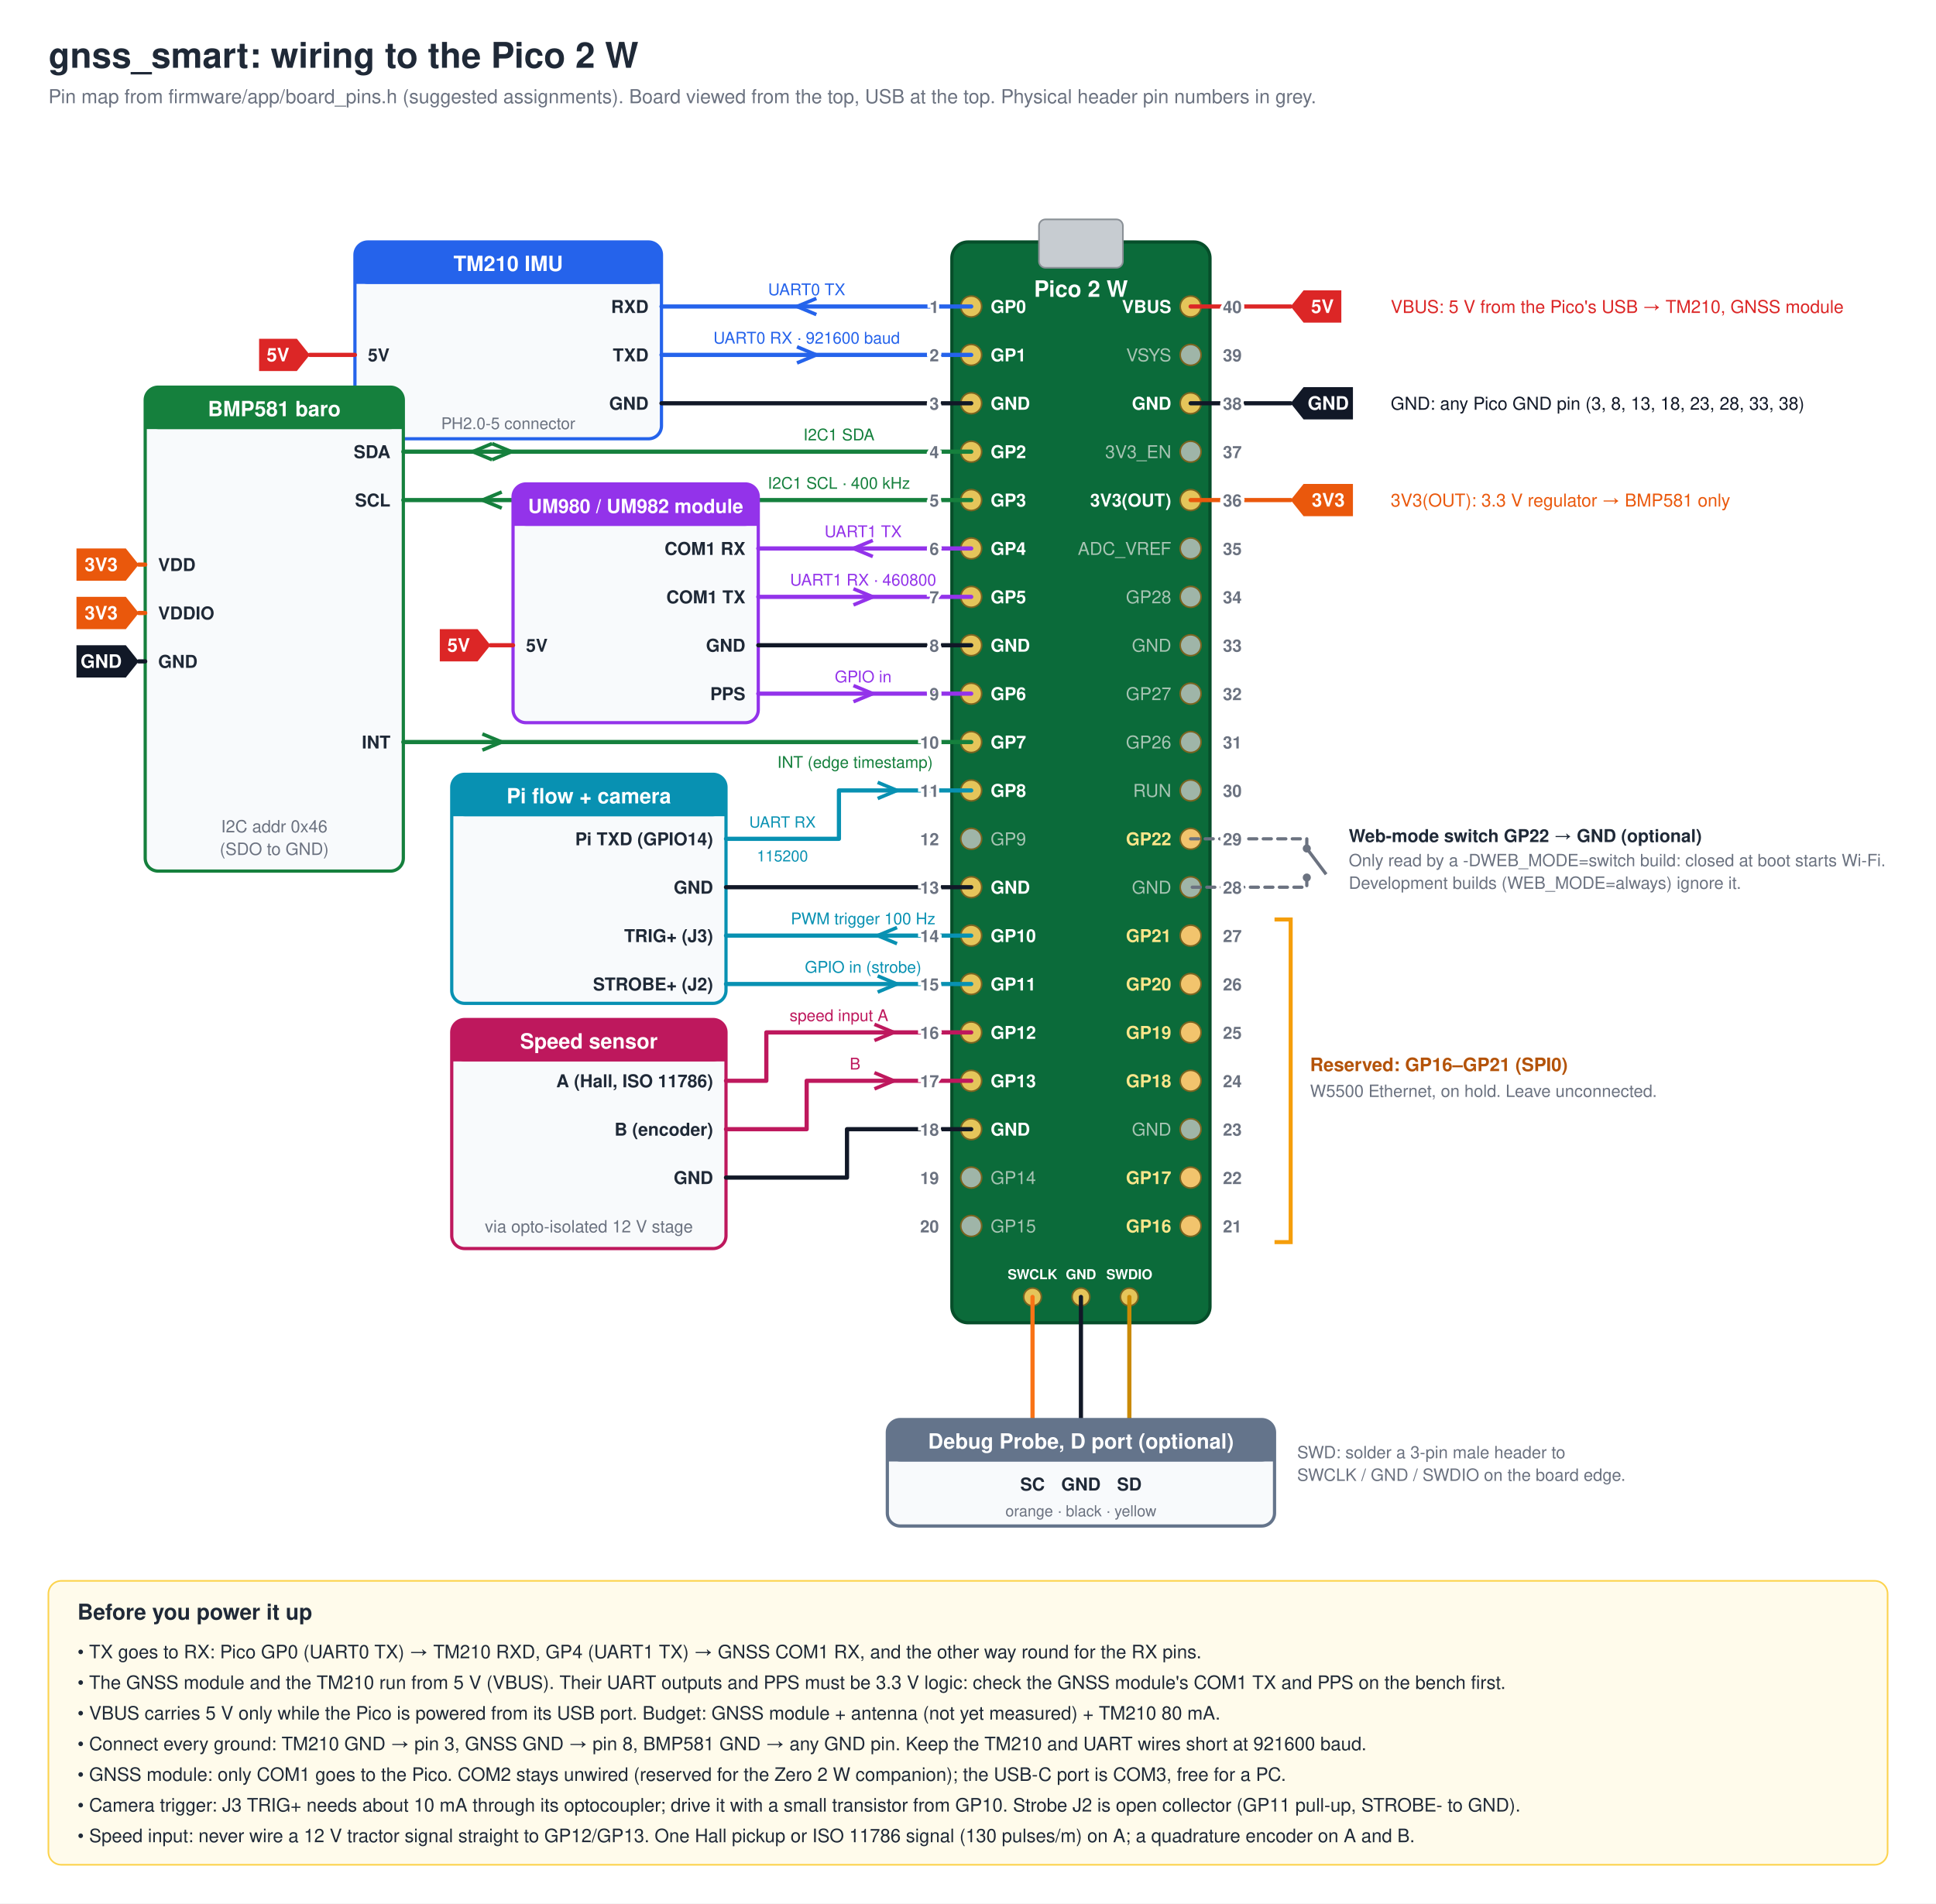
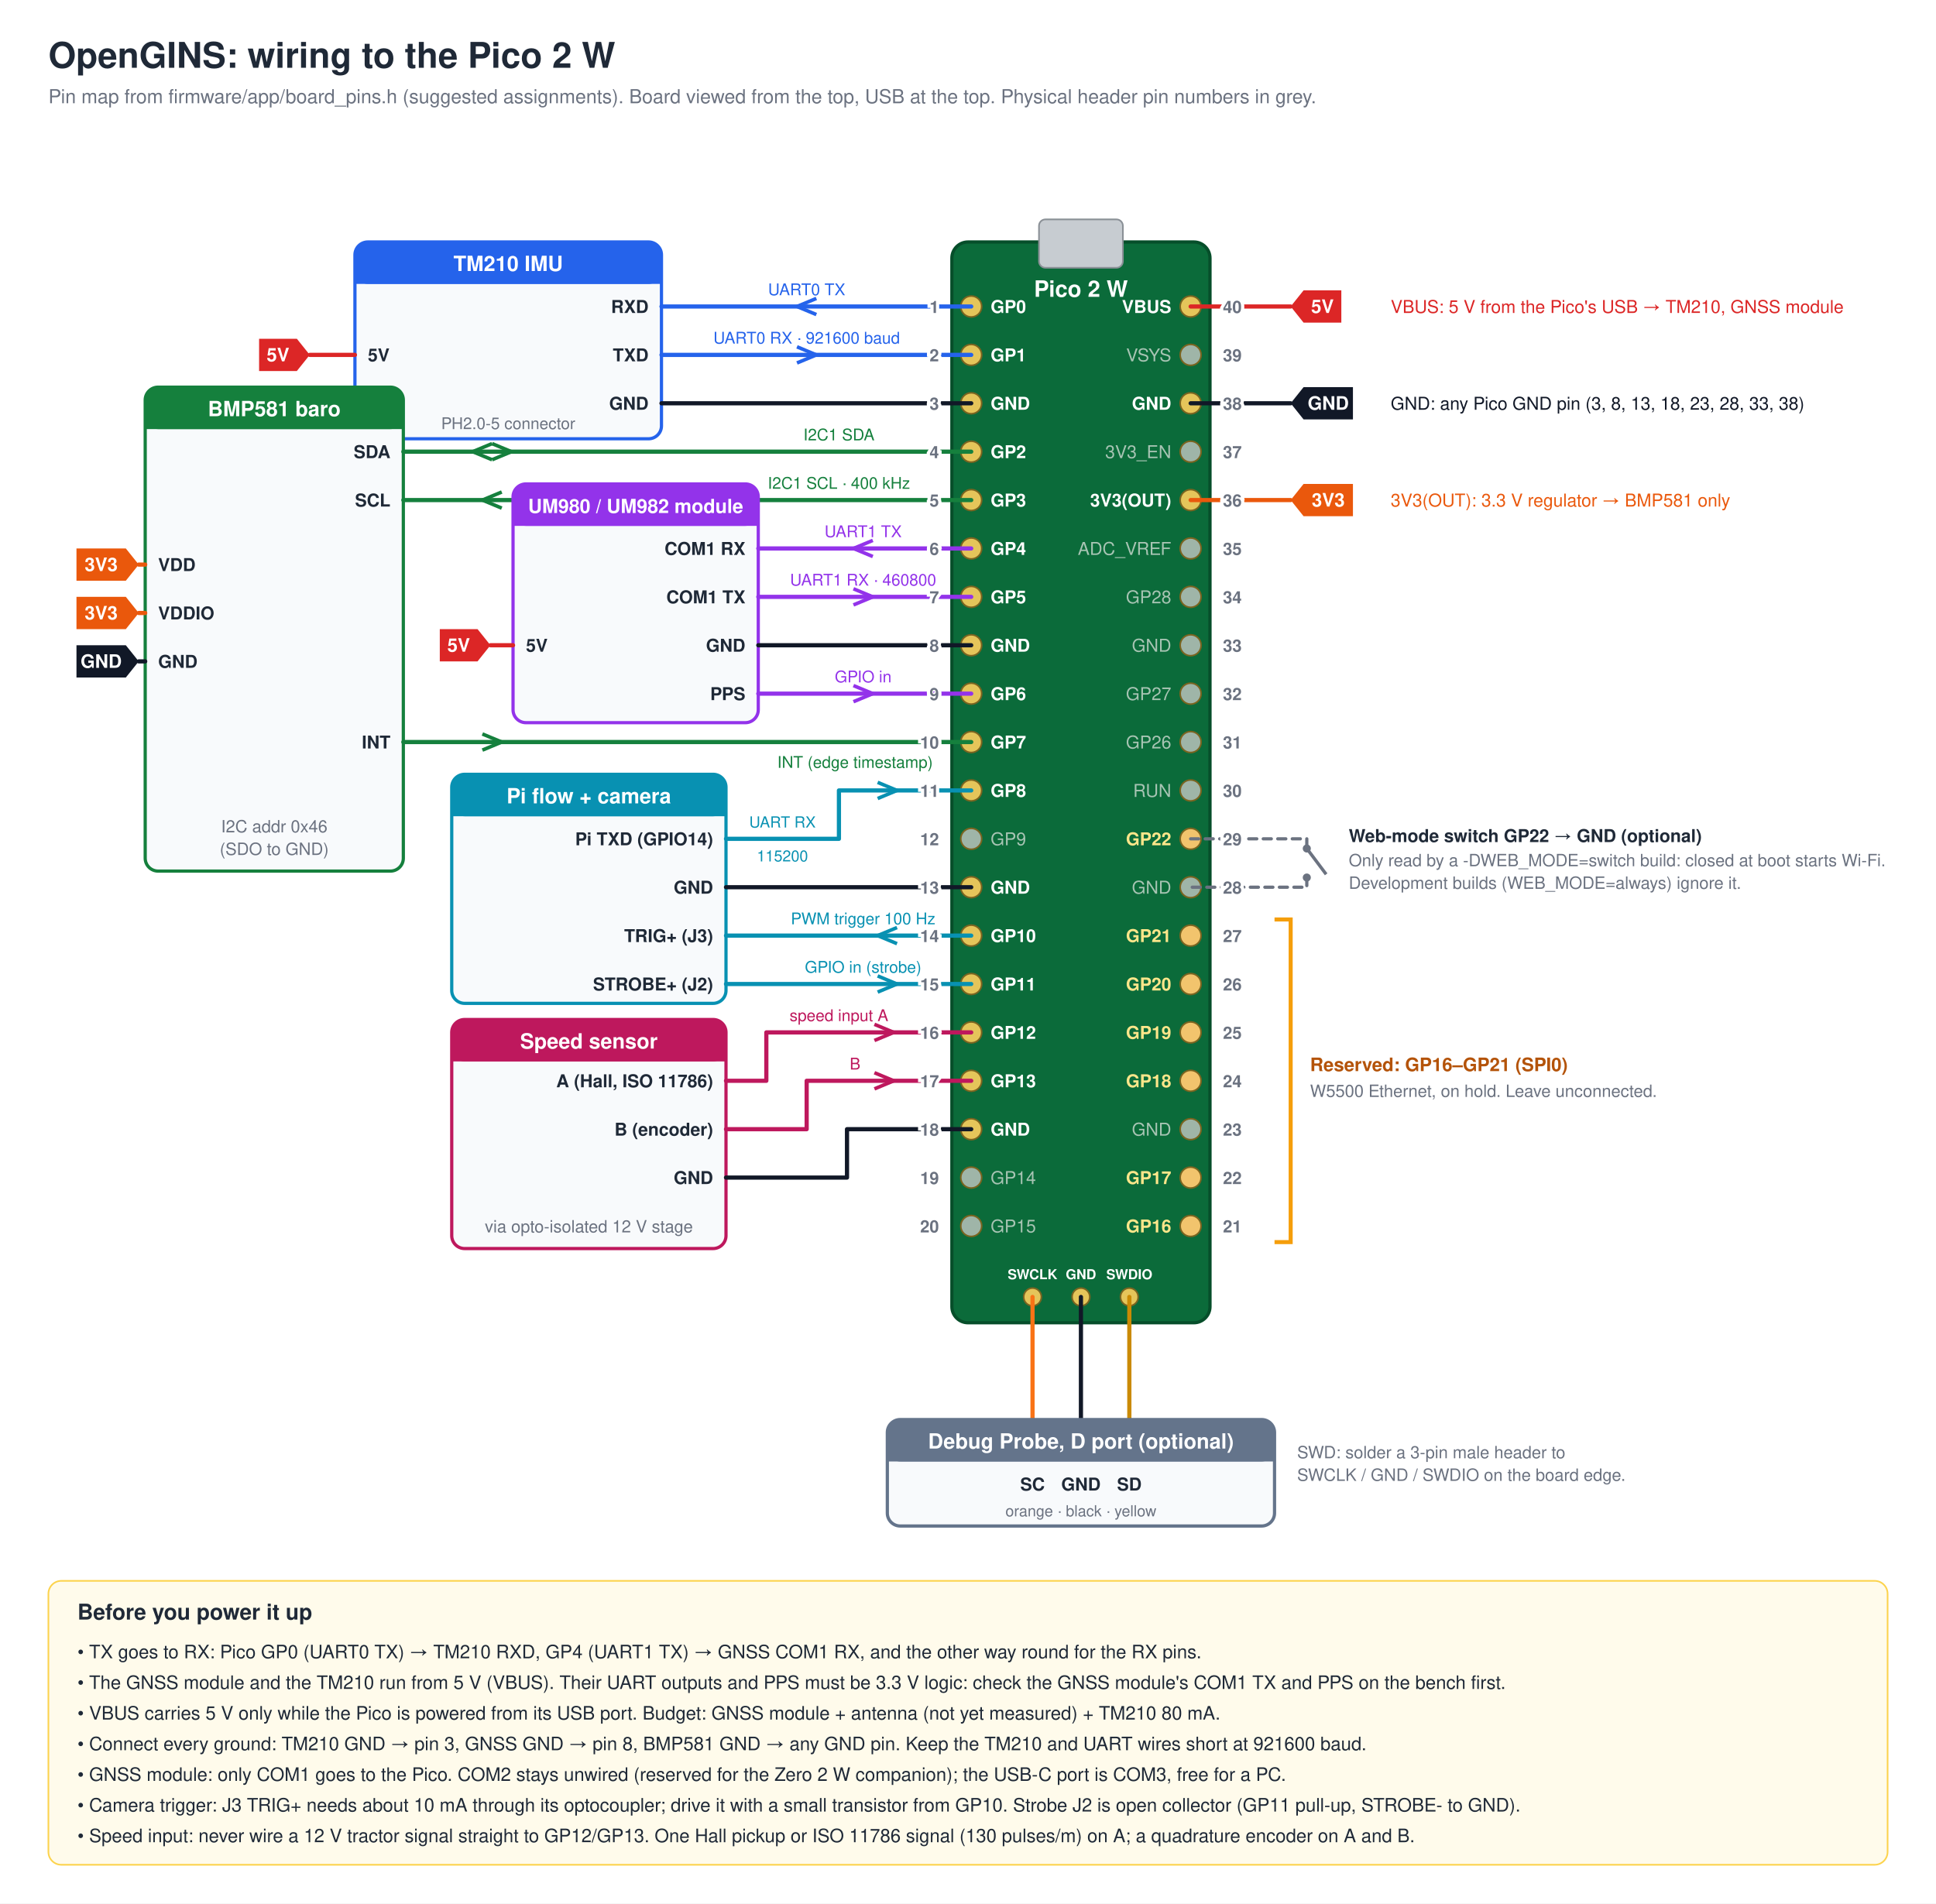
<svg xmlns="http://www.w3.org/2000/svg" viewBox="0 0 1200 1180" width="1200" height="1180" font-family="Segoe UI, Helvetica, Arial, sans-serif">
  <rect width="1200" height="1180" fill="#ffffff" />
  <g transform="translate(50,0)">
-     <text x="-20" y="42" font-size="22" text-anchor="start" fill="#1f2937" font-weight="bold">gnss_smart: wiring to the Pico 2 W</text>
+     <text x="-20" y="42" font-size="22" text-anchor="start" fill="#1f2937" font-weight="bold">OpenGINS: wiring to the Pico 2 W</text>
    <text x="-20" y="64" font-size="12" text-anchor="start" fill="#6b7280" font-weight="normal">Pin map from firmware/app/board_pins.h (suggested assignments). Board viewed from the top, USB at the top. Physical header pin numbers in grey.</text>
    <rect x="540" y="150" width="160" height="670" rx="10" fill="#0b6b3a" stroke="#064e2a" stroke-width="2" />
    <rect x="594.0" y="136" width="52" height="30" rx="4" fill="#c7ccd1" stroke="#8a9096" />
    <text x="620.0" y="184" font-size="14" text-anchor="middle" fill="#ffffff" font-weight="bold">Pico 2 W</text>
    <circle cx="552" cy="190" r="6.5" fill="#e5c55a" stroke="#7a6420" stroke-width="1" />
    <text x="564" y="194" font-size="11" text-anchor="start" fill="#ffffff" font-weight="bold">GP0</text>
    <circle cx="552" cy="220" r="6.5" fill="#e5c55a" stroke="#7a6420" stroke-width="1" />
    <text x="564" y="224" font-size="11" text-anchor="start" fill="#ffffff" font-weight="bold">GP1</text>
    <circle cx="552" cy="250" r="6.5" fill="#e5c55a" stroke="#7a6420" stroke-width="1" />
    <text x="564" y="254" font-size="11" text-anchor="start" fill="#ffffff" font-weight="bold">GND</text>
    <circle cx="552" cy="280" r="6.5" fill="#e5c55a" stroke="#7a6420" stroke-width="1" />
    <text x="564" y="284" font-size="11" text-anchor="start" fill="#ffffff" font-weight="bold">GP2</text>
    <circle cx="552" cy="310" r="6.5" fill="#e5c55a" stroke="#7a6420" stroke-width="1" />
    <text x="564" y="314" font-size="11" text-anchor="start" fill="#ffffff" font-weight="bold">GP3</text>
    <circle cx="552" cy="340" r="6.5" fill="#e5c55a" stroke="#7a6420" stroke-width="1" />
    <text x="564" y="344" font-size="11" text-anchor="start" fill="#ffffff" font-weight="bold">GP4</text>
    <circle cx="552" cy="370" r="6.5" fill="#e5c55a" stroke="#7a6420" stroke-width="1" />
    <text x="564" y="374" font-size="11" text-anchor="start" fill="#ffffff" font-weight="bold">GP5</text>
    <circle cx="552" cy="400" r="6.5" fill="#e5c55a" stroke="#7a6420" stroke-width="1" />
    <text x="564" y="404" font-size="11" text-anchor="start" fill="#ffffff" font-weight="bold">GND</text>
    <circle cx="552" cy="430" r="6.5" fill="#e5c55a" stroke="#7a6420" stroke-width="1" />
    <text x="564" y="434" font-size="11" text-anchor="start" fill="#ffffff" font-weight="bold">GP6</text>
    <circle cx="552" cy="460" r="6.5" fill="#e5c55a" stroke="#7a6420" stroke-width="1" />
    <text x="564" y="464" font-size="11" text-anchor="start" fill="#ffffff" font-weight="bold">GP7</text>
    <circle cx="552" cy="490" r="6.5" fill="#e5c55a" stroke="#7a6420" stroke-width="1" />
    <text x="564" y="494" font-size="11" text-anchor="start" fill="#ffffff" font-weight="bold">GP8</text>
    <circle cx="552" cy="520" r="6.5" fill="#9fb5a8" stroke="#7a6420" stroke-width="1" />
    <text x="564" y="524" font-size="11" text-anchor="start" fill="#a7c4b3" font-weight="normal">GP9</text>
    <circle cx="552" cy="550" r="6.5" fill="#e5c55a" stroke="#7a6420" stroke-width="1" />
    <text x="564" y="554" font-size="11" text-anchor="start" fill="#ffffff" font-weight="bold">GND</text>
    <circle cx="552" cy="580" r="6.5" fill="#e5c55a" stroke="#7a6420" stroke-width="1" />
    <text x="564" y="584" font-size="11" text-anchor="start" fill="#ffffff" font-weight="bold">GP10</text>
    <circle cx="552" cy="610" r="6.5" fill="#e5c55a" stroke="#7a6420" stroke-width="1" />
    <text x="564" y="614" font-size="11" text-anchor="start" fill="#ffffff" font-weight="bold">GP11</text>
    <circle cx="552" cy="640" r="6.5" fill="#e5c55a" stroke="#7a6420" stroke-width="1" />
    <text x="564" y="644" font-size="11" text-anchor="start" fill="#ffffff" font-weight="bold">GP12</text>
    <circle cx="552" cy="670" r="6.5" fill="#e5c55a" stroke="#7a6420" stroke-width="1" />
    <text x="564" y="674" font-size="11" text-anchor="start" fill="#ffffff" font-weight="bold">GP13</text>
    <circle cx="552" cy="700" r="6.5" fill="#e5c55a" stroke="#7a6420" stroke-width="1" />
    <text x="564" y="704" font-size="11" text-anchor="start" fill="#ffffff" font-weight="bold">GND</text>
    <circle cx="552" cy="730" r="6.5" fill="#9fb5a8" stroke="#7a6420" stroke-width="1" />
    <text x="564" y="734" font-size="11" text-anchor="start" fill="#a7c4b3" font-weight="normal">GP14</text>
    <circle cx="552" cy="760" r="6.5" fill="#9fb5a8" stroke="#7a6420" stroke-width="1" />
    <text x="564" y="764" font-size="11" text-anchor="start" fill="#a7c4b3" font-weight="normal">GP15</text>
    <circle cx="688" cy="190" r="6.5" fill="#e5c55a" stroke="#7a6420" stroke-width="1" />
    <text x="676" y="194" font-size="11" text-anchor="end" fill="#ffffff" font-weight="bold">VBUS</text>
    <circle cx="688" cy="220" r="6.5" fill="#9fb5a8" stroke="#7a6420" stroke-width="1" />
    <text x="676" y="224" font-size="11" text-anchor="end" fill="#a7c4b3" font-weight="normal">VSYS</text>
    <circle cx="688" cy="250" r="6.5" fill="#e5c55a" stroke="#7a6420" stroke-width="1" />
    <text x="676" y="254" font-size="11" text-anchor="end" fill="#ffffff" font-weight="bold">GND</text>
    <circle cx="688" cy="280" r="6.5" fill="#9fb5a8" stroke="#7a6420" stroke-width="1" />
    <text x="676" y="284" font-size="11" text-anchor="end" fill="#a7c4b3" font-weight="normal">3V3_EN</text>
    <circle cx="688" cy="310" r="6.5" fill="#e5c55a" stroke="#7a6420" stroke-width="1" />
    <text x="676" y="314" font-size="11" text-anchor="end" fill="#ffffff" font-weight="bold">3V3(OUT)</text>
    <circle cx="688" cy="340" r="6.5" fill="#9fb5a8" stroke="#7a6420" stroke-width="1" />
    <text x="676" y="344" font-size="11" text-anchor="end" fill="#a7c4b3" font-weight="normal">ADC_VREF</text>
    <circle cx="688" cy="370" r="6.5" fill="#9fb5a8" stroke="#7a6420" stroke-width="1" />
    <text x="676" y="374" font-size="11" text-anchor="end" fill="#a7c4b3" font-weight="normal">GP28</text>
    <circle cx="688" cy="400" r="6.5" fill="#9fb5a8" stroke="#7a6420" stroke-width="1" />
    <text x="676" y="404" font-size="11" text-anchor="end" fill="#a7c4b3" font-weight="normal">GND</text>
    <circle cx="688" cy="430" r="6.5" fill="#9fb5a8" stroke="#7a6420" stroke-width="1" />
    <text x="676" y="434" font-size="11" text-anchor="end" fill="#a7c4b3" font-weight="normal">GP27</text>
    <circle cx="688" cy="460" r="6.5" fill="#9fb5a8" stroke="#7a6420" stroke-width="1" />
    <text x="676" y="464" font-size="11" text-anchor="end" fill="#a7c4b3" font-weight="normal">GP26</text>
    <circle cx="688" cy="490" r="6.5" fill="#9fb5a8" stroke="#7a6420" stroke-width="1" />
    <text x="676" y="494" font-size="11" text-anchor="end" fill="#a7c4b3" font-weight="normal">RUN</text>
    <circle cx="688" cy="520" r="6.5" fill="#f2c46d" stroke="#7a6420" stroke-width="1" />
    <text x="676" y="524" font-size="11" text-anchor="end" fill="#fde68a" font-weight="bold">GP22</text>
    <circle cx="688" cy="550" r="6.5" fill="#9fb5a8" stroke="#7a6420" stroke-width="1" />
    <text x="676" y="554" font-size="11" text-anchor="end" fill="#a7c4b3" font-weight="normal">GND</text>
    <circle cx="688" cy="580" r="6.5" fill="#f2c46d" stroke="#7a6420" stroke-width="1" />
    <text x="676" y="584" font-size="11" text-anchor="end" fill="#fde68a" font-weight="bold">GP21</text>
    <circle cx="688" cy="610" r="6.5" fill="#f2c46d" stroke="#7a6420" stroke-width="1" />
    <text x="676" y="614" font-size="11" text-anchor="end" fill="#fde68a" font-weight="bold">GP20</text>
    <circle cx="688" cy="640" r="6.5" fill="#f2c46d" stroke="#7a6420" stroke-width="1" />
    <text x="676" y="644" font-size="11" text-anchor="end" fill="#fde68a" font-weight="bold">GP19</text>
    <circle cx="688" cy="670" r="6.5" fill="#f2c46d" stroke="#7a6420" stroke-width="1" />
    <text x="676" y="674" font-size="11" text-anchor="end" fill="#fde68a" font-weight="bold">GP18</text>
    <circle cx="688" cy="700" r="6.5" fill="#9fb5a8" stroke="#7a6420" stroke-width="1" />
    <text x="676" y="704" font-size="11" text-anchor="end" fill="#a7c4b3" font-weight="normal">GND</text>
    <circle cx="688" cy="730" r="6.5" fill="#f2c46d" stroke="#7a6420" stroke-width="1" />
    <text x="676" y="734" font-size="11" text-anchor="end" fill="#fde68a" font-weight="bold">GP17</text>
    <circle cx="688" cy="760" r="6.5" fill="#f2c46d" stroke="#7a6420" stroke-width="1" />
    <text x="676" y="764" font-size="11" text-anchor="end" fill="#fde68a" font-weight="bold">GP16</text>
    <circle cx="590.0" cy="804" r="5.5" fill="#e5c55a" stroke="#7a6420" />
    <text x="590.0" y="793" font-size="8.5" text-anchor="middle" fill="#ffffff" font-weight="bold">SWCLK</text>
    <circle cx="620.0" cy="804" r="5.5" fill="#e5c55a" stroke="#7a6420" />
    <text x="620.0" y="793" font-size="8.5" text-anchor="middle" fill="#ffffff" font-weight="bold">GND</text>
    <circle cx="650.0" cy="804" r="5.5" fill="#e5c55a" stroke="#7a6420" />
    <text x="650.0" y="793" font-size="8.5" text-anchor="middle" fill="#ffffff" font-weight="bold">SWDIO</text>
    <rect x="170" y="150" width="190" height="122" rx="8" fill="#f8fafc" stroke="#2563eb" stroke-width="2" />
    <rect x="170" y="150" width="190" height="26" rx="8" fill="#2563eb" />
    <rect x="170" y="166" width="190" height="10" fill="#2563eb" />
    <text x="265.0" y="168" font-size="13" text-anchor="middle" fill="#fff" font-weight="bold">TM210 IMU</text>
    <text x="265.0" y="266" font-size="10" text-anchor="middle" fill="#6b7280" font-weight="normal">PH2.0-5 connector</text>
    <polyline points="360,190 552,190" fill="none" stroke="#2563eb" stroke-width="2.6" stroke-linecap="round" stroke-linejoin="round" />
    <text x="352" y="194" font-size="11" text-anchor="end" fill="#1f2937" font-weight="bold">RXD</text>
    <path d="M456.0,185 L444.0,190 L456.0,195" fill="none" stroke="#2563eb" stroke-width="2.2" stroke-linejoin="round" />
    <polyline points="360,220 552,220" fill="none" stroke="#2563eb" stroke-width="2.6" stroke-linecap="round" stroke-linejoin="round" />
    <text x="352" y="224" font-size="11" text-anchor="end" fill="#1f2937" font-weight="bold">TXD</text>
    <path d="M444.0,215 L456.0,220 L444.0,225" fill="none" stroke="#2563eb" stroke-width="2.2" stroke-linejoin="round" />
    <polyline points="360,250 552,250" fill="none" stroke="#111827" stroke-width="2.6" stroke-linecap="round" stroke-linejoin="round" />
    <text x="352" y="254" font-size="11" text-anchor="end" fill="#1f2937" font-weight="bold">GND</text>
    <text x="450.0" y="183" font-size="10" text-anchor="middle" fill="#2563eb" font-weight="normal">UART0 TX</text>
    <text x="450.0" y="213" font-size="10" text-anchor="middle" fill="#2563eb" font-weight="normal">UART0 RX  · 921600 baud</text>
    <polyline points="170,220 142,220" fill="none" stroke="#dc2626" stroke-width="2.6" stroke-linecap="round" stroke-linejoin="round" />
    <text x="178" y="224" font-size="11" text-anchor="start" fill="#1f2937" font-weight="bold">5V</text>
    <path d="M110.6,210 H134 L142,220 L134,230 H110.6 Z" fill="#dc2626" />
    <text x="122.3" y="224" font-size="11.5" text-anchor="middle" fill="#fff" font-weight="bold">5V</text>
    <rect x="40" y="240" width="160" height="300" rx="8" fill="#f8fafc" stroke="#15803d" stroke-width="2" />
    <rect x="40" y="240" width="160" height="26" rx="8" fill="#15803d" />
    <rect x="40" y="256" width="160" height="10" fill="#15803d" />
    <text x="120.0" y="258" font-size="13" text-anchor="middle" fill="#fff" font-weight="bold">BMP581 baro</text>
    <text x="120.0" y="516" font-size="10.5" text-anchor="middle" fill="#6b7280" font-weight="normal">I2C addr 0x46</text>
    <text x="120.0" y="530" font-size="10.5" text-anchor="middle" fill="#6b7280" font-weight="normal">(SDO to GND)</text>
    <polyline points="200,280 552,280" fill="none" stroke="#15803d" stroke-width="2.6" stroke-linecap="round" stroke-linejoin="round" />
    <text x="192" y="284" font-size="11" text-anchor="end" fill="#1f2937" font-weight="bold">SDA</text>
    <path d="M255,275 L243,280 L255,285" fill="none" stroke="#15803d" stroke-width="2.2" stroke-linejoin="round" />
    <path d="M255,275 L267,280 L255,285" fill="none" stroke="#15803d" stroke-width="2.2" stroke-linejoin="round" />
    <polyline points="200,310 552,310" fill="none" stroke="#15803d" stroke-width="2.6" stroke-linecap="round" stroke-linejoin="round" />
    <text x="192" y="314" font-size="11" text-anchor="end" fill="#1f2937" font-weight="bold">SCL</text>
    <path d="M261,305 L249,310 L261,315" fill="none" stroke="#15803d" stroke-width="2.2" stroke-linejoin="round" />
    <polyline points="200,460 552,460" fill="none" stroke="#15803d" stroke-width="2.6" stroke-linecap="round" stroke-linejoin="round" />
    <text x="192" y="464" font-size="11" text-anchor="end" fill="#1f2937" font-weight="bold">INT</text>
    <path d="M249,455 L261,460 L249,465" fill="none" stroke="#15803d" stroke-width="2.2" stroke-linejoin="round" />
    <text x="470" y="273" font-size="10" text-anchor="middle" fill="#15803d" font-weight="normal">I2C1 SDA</text>
    <text x="470" y="303" font-size="10" text-anchor="middle" fill="#15803d" font-weight="normal">I2C1 SCL · 400 kHz</text>
    <text x="480" y="476" font-size="10" text-anchor="middle" fill="#15803d" font-weight="normal">INT (edge timestamp)</text>
    <polyline points="40,350 36,350" fill="none" stroke="#ea580c" stroke-width="2.6" stroke-linecap="round" stroke-linejoin="round" />
    <text x="48" y="354" font-size="11" text-anchor="start" fill="#1f2937" font-weight="bold">VDD</text>
    <polyline points="40,380 36,380" fill="none" stroke="#ea580c" stroke-width="2.6" stroke-linecap="round" stroke-linejoin="round" />
    <text x="48" y="384" font-size="11" text-anchor="start" fill="#1f2937" font-weight="bold">VDDIO</text>
    <polyline points="40,410 36,410" fill="none" stroke="#111827" stroke-width="2.6" stroke-linecap="round" stroke-linejoin="round" />
    <text x="48" y="414" font-size="11" text-anchor="start" fill="#1f2937" font-weight="bold">GND</text>
    <path d="M-2.6,340 H28 L36,350 L28,360 H-2.6 Z" fill="#ea580c" />
    <text x="12.7" y="354" font-size="11.5" text-anchor="middle" fill="#fff" font-weight="bold">3V3</text>
    <path d="M-2.6,370 H28 L36,380 L28,390 H-2.6 Z" fill="#ea580c" />
    <text x="12.7" y="384" font-size="11.5" text-anchor="middle" fill="#fff" font-weight="bold">3V3</text>
    <path d="M-2.6,400 H28 L36,410 L28,420 H-2.6 Z" fill="#111827" />
    <text x="12.7" y="414" font-size="11.5" text-anchor="middle" fill="#fff" font-weight="bold">GND</text>
    <rect x="268" y="300" width="152" height="148" rx="8" fill="#f8fafc" stroke="#9333ea" stroke-width="2" />
    <rect x="268" y="300" width="152" height="26" rx="8" fill="#9333ea" />
    <rect x="268" y="316" width="152" height="10" fill="#9333ea" />
    <text x="344.0" y="318" font-size="12" text-anchor="middle" fill="#fff" font-weight="bold">UM980 / UM982 module</text>
    <polyline points="420,340 552,340" fill="none" stroke="#9333ea" stroke-width="2.6" stroke-linecap="round" stroke-linejoin="round" />
    <text x="412" y="344" font-size="11" text-anchor="end" fill="#1f2937" font-weight="bold">COM1 RX</text>
    <path d="M491,335 L479,340 L491,345" fill="none" stroke="#9333ea" stroke-width="2.2" stroke-linejoin="round" />
    <polyline points="420,370 552,370" fill="none" stroke="#9333ea" stroke-width="2.6" stroke-linecap="round" stroke-linejoin="round" />
    <text x="412" y="374" font-size="11" text-anchor="end" fill="#1f2937" font-weight="bold">COM1 TX</text>
    <path d="M479,365 L491,370 L479,375" fill="none" stroke="#9333ea" stroke-width="2.2" stroke-linejoin="round" />
    <polyline points="420,400 552,400" fill="none" stroke="#111827" stroke-width="2.6" stroke-linecap="round" stroke-linejoin="round" />
    <text x="412" y="404" font-size="11" text-anchor="end" fill="#1f2937" font-weight="bold">GND</text>
    <polyline points="420,430 552,430" fill="none" stroke="#9333ea" stroke-width="2.6" stroke-linecap="round" stroke-linejoin="round" />
    <text x="412" y="434" font-size="11" text-anchor="end" fill="#1f2937" font-weight="bold">PPS</text>
    <path d="M479,425 L491,430 L479,435" fill="none" stroke="#9333ea" stroke-width="2.2" stroke-linejoin="round" />
    <text x="485" y="333" font-size="10" text-anchor="middle" fill="#9333ea" font-weight="normal">UART1 TX</text>
    <text x="485" y="363" font-size="10" text-anchor="middle" fill="#9333ea" font-weight="normal">UART1 RX · 460800</text>
    <text x="485" y="423" font-size="10" text-anchor="middle" fill="#9333ea" font-weight="normal">GPIO in</text>
    <polyline points="268,400 254,400" fill="none" stroke="#dc2626" stroke-width="2.6" stroke-linecap="round" stroke-linejoin="round" />
    <text x="276" y="404" font-size="11" text-anchor="start" fill="#1f2937" font-weight="bold">5V</text>
    <path d="M222.6,390 H246 L254,400 L246,410 H222.6 Z" fill="#dc2626" />
    <text x="234.3" y="404" font-size="11.5" text-anchor="middle" fill="#fff" font-weight="bold">5V</text>
    <rect x="230" y="480" width="170" height="142" rx="8" fill="#f8fafc" stroke="#0891b2" stroke-width="2" />
    <rect x="230" y="480" width="170" height="26" rx="8" fill="#0891b2" />
    <rect x="230" y="496" width="170" height="10" fill="#0891b2" />
    <text x="315.0" y="498" font-size="13" text-anchor="middle" fill="#fff" font-weight="bold">Pi flow + camera</text>
    <polyline points="400,520 470,520 470,490 552,490" fill="none" stroke="#0891b2" stroke-width="2.6" stroke-linecap="round" stroke-linejoin="round" />
    <text x="392" y="524" font-size="11" text-anchor="end" fill="#1f2937" font-weight="bold">Pi TXD (GPIO14)</text>
    <path d="M494,485 L506,490 L494,495" fill="none" stroke="#0891b2" stroke-width="2.2" stroke-linejoin="round" />
    <text x="435" y="513" font-size="9.5" text-anchor="middle" fill="#0891b2" font-weight="normal">UART RX</text>
    <text x="435" y="534" font-size="9.5" text-anchor="middle" fill="#0891b2" font-weight="normal">115200</text>
    <polyline points="400,550 552,550" fill="none" stroke="#111827" stroke-width="2.6" stroke-linecap="round" stroke-linejoin="round" />
    <text x="392" y="554" font-size="11" text-anchor="end" fill="#1f2937" font-weight="bold">GND</text>
    <polyline points="400,580 552,580" fill="none" stroke="#0891b2" stroke-width="2.6" stroke-linecap="round" stroke-linejoin="round" />
    <text x="392" y="584" font-size="11" text-anchor="end" fill="#1f2937" font-weight="bold">TRIG+ (J3)</text>
    <path d="M506,575 L494,580 L506,585" fill="none" stroke="#0891b2" stroke-width="2.2" stroke-linejoin="round" />
    <text x="485" y="573" font-size="10" text-anchor="middle" fill="#0891b2" font-weight="normal">PWM trigger 100 Hz</text>
    <polyline points="400,610 552,610" fill="none" stroke="#0891b2" stroke-width="2.6" stroke-linecap="round" stroke-linejoin="round" />
    <text x="392" y="614" font-size="11" text-anchor="end" fill="#1f2937" font-weight="bold">STROBE+ (J2)</text>
    <path d="M494,605 L506,610 L494,615" fill="none" stroke="#0891b2" stroke-width="2.2" stroke-linejoin="round" />
    <text x="485" y="603" font-size="10" text-anchor="middle" fill="#0891b2" font-weight="normal">GPIO in (strobe)</text>
    <rect x="230" y="632" width="170" height="142" rx="8" fill="#f8fafc" stroke="#be185d" stroke-width="2" />
    <rect x="230" y="632" width="170" height="26" rx="8" fill="#be185d" />
    <rect x="230" y="648" width="170" height="10" fill="#be185d" />
    <text x="315.0" y="650" font-size="13" text-anchor="middle" fill="#fff" font-weight="bold">Speed sensor</text>
    <text x="315.0" y="764" font-size="10.5" text-anchor="middle" fill="#6b7280" font-weight="normal">via opto-isolated 12 V stage</text>
    <polyline points="400,670 425,670 425,640 552,640" fill="none" stroke="#be185d" stroke-width="2.6" stroke-linecap="round" stroke-linejoin="round" />
    <text x="392" y="674" font-size="11" text-anchor="end" fill="#1f2937" font-weight="bold">A (Hall, ISO 11786)</text>
    <path d="M492,635 L504,640 L492,645" fill="none" stroke="#be185d" stroke-width="2.2" stroke-linejoin="round" />
    <polyline points="400,700 450,700 450,670 552,670" fill="none" stroke="#be185d" stroke-width="2.6" stroke-linecap="round" stroke-linejoin="round" />
    <text x="392" y="704" font-size="11" text-anchor="end" fill="#1f2937" font-weight="bold">B (encoder)</text>
    <path d="M492,665 L504,670 L492,675" fill="none" stroke="#be185d" stroke-width="2.2" stroke-linejoin="round" />
    <polyline points="400,730 475,730 475,700 552,700" fill="none" stroke="#111827" stroke-width="2.6" stroke-linecap="round" stroke-linejoin="round" />
    <text x="392" y="734" font-size="11" text-anchor="end" fill="#1f2937" font-weight="bold">GND</text>
    <text x="470" y="633" font-size="10" text-anchor="middle" fill="#be185d" font-weight="normal">speed input A</text>
    <text x="480" y="663" font-size="10" text-anchor="middle" fill="#be185d" font-weight="normal">B</text>
    <polyline points="688,190 750,190" fill="none" stroke="#dc2626" stroke-width="2.6" stroke-linecap="round" stroke-linejoin="round" />
    <path d="M750,190 L758,180 H781.4 V200 H758 Z" fill="#dc2626" />
    <text x="769.7" y="194" font-size="11.5" text-anchor="middle" fill="#fff" font-weight="bold">5V</text>
    <polyline points="688,250 750,250" fill="none" stroke="#111827" stroke-width="2.6" stroke-linecap="round" stroke-linejoin="round" />
    <path d="M750,250 L758,240 H788.6 V260 H758 Z" fill="#111827" />
    <text x="773.3" y="254" font-size="11.5" text-anchor="middle" fill="#fff" font-weight="bold">GND</text>
    <polyline points="688,310 750,310" fill="none" stroke="#ea580c" stroke-width="2.6" stroke-linecap="round" stroke-linejoin="round" />
    <path d="M750,310 L758,300 H788.6 V320 H758 Z" fill="#ea580c" />
    <text x="773.3" y="314" font-size="11.5" text-anchor="middle" fill="#fff" font-weight="bold">3V3</text>
    <text x="812" y="194" font-size="11" text-anchor="start" fill="#dc2626" font-weight="normal">VBUS: 5 V from the Pico's USB → TM210, GNSS module</text>
    <text x="812" y="254" font-size="11" text-anchor="start" fill="#111827" font-weight="normal">GND: any Pico GND pin (3, 8, 13, 18, 23, 28, 33, 38)</text>
    <text x="812" y="314" font-size="11" text-anchor="start" fill="#ea580c" font-weight="normal">3V3(OUT): 3.3 V regulator → BMP581 only</text>
    <polyline points="688,520 760,520 760,526" fill="none" stroke="#6b7280" stroke-width="2" stroke-linecap="round" stroke-linejoin="round" stroke-dasharray="5 4" />
    <polyline points="760,544 760,550 688,550" fill="none" stroke="#6b7280" stroke-width="2" stroke-linecap="round" stroke-linejoin="round" stroke-dasharray="5 4" />
    <line x1="760" y1="526" x2="772" y2="542" stroke="#6b7280" stroke-width="2" />
    <circle cx="760" cy="526" r="2.5" fill="#6b7280" />
    <circle cx="760" cy="544" r="2.5" fill="#6b7280" />
    <text x="786" y="522" font-size="11" text-anchor="start" fill="#1f2937" font-weight="bold">Web-mode switch GP22 → GND (optional)</text>
    <text x="786" y="537" font-size="10.5" text-anchor="start" fill="#6b7280" font-weight="normal">Only read by a -DWEB_MODE=switch build: closed at boot starts Wi-Fi.</text>
    <text x="786" y="551" font-size="10.5" text-anchor="start" fill="#6b7280" font-weight="normal">Development builds (WEB_MODE=always) ignore it.</text>
    <path d="M740,570 h10 V770 h-10" fill="none" stroke="#f59e0b" stroke-width="2.5" />
    <text x="762" y="664.0" font-size="11.5" text-anchor="start" fill="#b45309" font-weight="bold">Reserved: GP16–GP21 (SPI0)</text>
    <text x="762" y="680.0" font-size="10.5" text-anchor="start" fill="#6b7280" font-weight="normal">W5500 Ethernet, on hold. Leave unconnected.</text>
    <polyline points="590.0,804 590.0,880" fill="none" stroke="#f97316" stroke-width="2.6" stroke-linecap="round" stroke-linejoin="round" />
    <polyline points="620.0,804 620.0,880" fill="none" stroke="#111827" stroke-width="2.6" stroke-linecap="round" stroke-linejoin="round" />
    <polyline points="650.0,804 650.0,880" fill="none" stroke="#ca8a04" stroke-width="2.6" stroke-linecap="round" stroke-linejoin="round" />
    <rect x="500.0" y="880" width="240.0" height="66" rx="8" fill="#f8fafc" stroke="#64748b" stroke-width="2" />
    <rect x="500.0" y="880" width="240.0" height="26" rx="8" fill="#64748b" />
    <rect x="500.0" y="896" width="240.0" height="10" fill="#64748b" />
    <text x="620.0" y="898" font-size="13" text-anchor="middle" fill="#fff" font-weight="bold">Debug Probe, D port (optional)</text>
    <text x="590.0" y="924" font-size="11" text-anchor="middle" fill="#1f2937" font-weight="bold">SC</text>
    <text x="620.0" y="924" font-size="11" text-anchor="middle" fill="#1f2937" font-weight="bold">GND</text>
    <text x="650.0" y="924" font-size="11" text-anchor="middle" fill="#1f2937" font-weight="bold">SD</text>
    <text x="620.0" y="940" font-size="9.5" text-anchor="middle" fill="#6b7280" font-weight="normal">orange · black · yellow</text>
    <text x="754.0" y="904" font-size="10.5" text-anchor="start" fill="#6b7280" font-weight="normal">SWD: solder a 3-pin male header to</text>
    <text x="754.0" y="918" font-size="10.5" text-anchor="start" fill="#6b7280" font-weight="normal">SWCLK / GND / SWDIO on the board edge.</text>
    <text x="532" y="194" font-size="10.5" text-anchor="end" fill="#6b7280" font-weight="bold" stroke="#ffffff" stroke-width="4" paint-order="stroke">1</text>
    <text x="532" y="224" font-size="10.5" text-anchor="end" fill="#6b7280" font-weight="bold" stroke="#ffffff" stroke-width="4" paint-order="stroke">2</text>
    <text x="532" y="254" font-size="10.5" text-anchor="end" fill="#6b7280" font-weight="bold" stroke="#ffffff" stroke-width="4" paint-order="stroke">3</text>
    <text x="532" y="284" font-size="10.5" text-anchor="end" fill="#6b7280" font-weight="bold" stroke="#ffffff" stroke-width="4" paint-order="stroke">4</text>
    <text x="532" y="314" font-size="10.5" text-anchor="end" fill="#6b7280" font-weight="bold" stroke="#ffffff" stroke-width="4" paint-order="stroke">5</text>
    <text x="532" y="344" font-size="10.5" text-anchor="end" fill="#6b7280" font-weight="bold" stroke="#ffffff" stroke-width="4" paint-order="stroke">6</text>
    <text x="532" y="374" font-size="10.5" text-anchor="end" fill="#6b7280" font-weight="bold" stroke="#ffffff" stroke-width="4" paint-order="stroke">7</text>
    <text x="532" y="404" font-size="10.5" text-anchor="end" fill="#6b7280" font-weight="bold" stroke="#ffffff" stroke-width="4" paint-order="stroke">8</text>
    <text x="532" y="434" font-size="10.5" text-anchor="end" fill="#6b7280" font-weight="bold" stroke="#ffffff" stroke-width="4" paint-order="stroke">9</text>
    <text x="532" y="464" font-size="10.5" text-anchor="end" fill="#6b7280" font-weight="bold" stroke="#ffffff" stroke-width="4" paint-order="stroke">10</text>
    <text x="532" y="494" font-size="10.5" text-anchor="end" fill="#6b7280" font-weight="bold" stroke="#ffffff" stroke-width="4" paint-order="stroke">11</text>
    <text x="532" y="524" font-size="10.5" text-anchor="end" fill="#6b7280" font-weight="bold" stroke="#ffffff" stroke-width="4" paint-order="stroke">12</text>
    <text x="532" y="554" font-size="10.5" text-anchor="end" fill="#6b7280" font-weight="bold" stroke="#ffffff" stroke-width="4" paint-order="stroke">13</text>
    <text x="532" y="584" font-size="10.5" text-anchor="end" fill="#6b7280" font-weight="bold" stroke="#ffffff" stroke-width="4" paint-order="stroke">14</text>
    <text x="532" y="614" font-size="10.5" text-anchor="end" fill="#6b7280" font-weight="bold" stroke="#ffffff" stroke-width="4" paint-order="stroke">15</text>
    <text x="532" y="644" font-size="10.5" text-anchor="end" fill="#6b7280" font-weight="bold" stroke="#ffffff" stroke-width="4" paint-order="stroke">16</text>
    <text x="532" y="674" font-size="10.5" text-anchor="end" fill="#6b7280" font-weight="bold" stroke="#ffffff" stroke-width="4" paint-order="stroke">17</text>
    <text x="532" y="704" font-size="10.5" text-anchor="end" fill="#6b7280" font-weight="bold" stroke="#ffffff" stroke-width="4" paint-order="stroke">18</text>
    <text x="532" y="734" font-size="10.5" text-anchor="end" fill="#6b7280" font-weight="bold" stroke="#ffffff" stroke-width="4" paint-order="stroke">19</text>
    <text x="532" y="764" font-size="10.5" text-anchor="end" fill="#6b7280" font-weight="bold" stroke="#ffffff" stroke-width="4" paint-order="stroke">20</text>
    <text x="708" y="194" font-size="10.5" text-anchor="start" fill="#6b7280" font-weight="bold" stroke="#ffffff" stroke-width="4" paint-order="stroke">40</text>
    <text x="708" y="224" font-size="10.5" text-anchor="start" fill="#6b7280" font-weight="bold" stroke="#ffffff" stroke-width="4" paint-order="stroke">39</text>
    <text x="708" y="254" font-size="10.5" text-anchor="start" fill="#6b7280" font-weight="bold" stroke="#ffffff" stroke-width="4" paint-order="stroke">38</text>
    <text x="708" y="284" font-size="10.5" text-anchor="start" fill="#6b7280" font-weight="bold" stroke="#ffffff" stroke-width="4" paint-order="stroke">37</text>
    <text x="708" y="314" font-size="10.5" text-anchor="start" fill="#6b7280" font-weight="bold" stroke="#ffffff" stroke-width="4" paint-order="stroke">36</text>
    <text x="708" y="344" font-size="10.5" text-anchor="start" fill="#6b7280" font-weight="bold" stroke="#ffffff" stroke-width="4" paint-order="stroke">35</text>
    <text x="708" y="374" font-size="10.5" text-anchor="start" fill="#6b7280" font-weight="bold" stroke="#ffffff" stroke-width="4" paint-order="stroke">34</text>
    <text x="708" y="404" font-size="10.5" text-anchor="start" fill="#6b7280" font-weight="bold" stroke="#ffffff" stroke-width="4" paint-order="stroke">33</text>
    <text x="708" y="434" font-size="10.5" text-anchor="start" fill="#6b7280" font-weight="bold" stroke="#ffffff" stroke-width="4" paint-order="stroke">32</text>
    <text x="708" y="464" font-size="10.5" text-anchor="start" fill="#6b7280" font-weight="bold" stroke="#ffffff" stroke-width="4" paint-order="stroke">31</text>
    <text x="708" y="494" font-size="10.5" text-anchor="start" fill="#6b7280" font-weight="bold" stroke="#ffffff" stroke-width="4" paint-order="stroke">30</text>
    <text x="708" y="524" font-size="10.5" text-anchor="start" fill="#6b7280" font-weight="bold" stroke="#ffffff" stroke-width="4" paint-order="stroke">29</text>
    <text x="708" y="554" font-size="10.5" text-anchor="start" fill="#6b7280" font-weight="bold" stroke="#ffffff" stroke-width="4" paint-order="stroke">28</text>
    <text x="708" y="584" font-size="10.5" text-anchor="start" fill="#6b7280" font-weight="bold" stroke="#ffffff" stroke-width="4" paint-order="stroke">27</text>
    <text x="708" y="614" font-size="10.5" text-anchor="start" fill="#6b7280" font-weight="bold" stroke="#ffffff" stroke-width="4" paint-order="stroke">26</text>
    <text x="708" y="644" font-size="10.5" text-anchor="start" fill="#6b7280" font-weight="bold" stroke="#ffffff" stroke-width="4" paint-order="stroke">25</text>
    <text x="708" y="674" font-size="10.5" text-anchor="start" fill="#6b7280" font-weight="bold" stroke="#ffffff" stroke-width="4" paint-order="stroke">24</text>
    <text x="708" y="704" font-size="10.5" text-anchor="start" fill="#6b7280" font-weight="bold" stroke="#ffffff" stroke-width="4" paint-order="stroke">23</text>
    <text x="708" y="734" font-size="10.5" text-anchor="start" fill="#6b7280" font-weight="bold" stroke="#ffffff" stroke-width="4" paint-order="stroke">22</text>
    <text x="708" y="764" font-size="10.5" text-anchor="start" fill="#6b7280" font-weight="bold" stroke="#ffffff" stroke-width="4" paint-order="stroke">21</text>
    <rect x="-20" y="980" width="1140" height="176" rx="8" fill="#fffbeb" stroke="#fcd34d" />
    <text x="-2" y="1004" font-size="13.5" text-anchor="start" fill="#1f2937" font-weight="bold">Before you power it up</text>
    <text x="-2" y="1028" font-size="11.5" text-anchor="start" fill="#1f2937" font-weight="normal">• TX goes to RX: Pico GP0 (UART0 TX) → TM210 RXD, GP4 (UART1 TX) → GNSS COM1 RX, and the other way round for the RX pins.</text>
    <text x="-2" y="1047" font-size="11.5" text-anchor="start" fill="#1f2937" font-weight="normal">• The GNSS module and the TM210 run from 5 V (VBUS). Their UART outputs and PPS must be 3.3 V logic: check the GNSS module's COM1 TX and PPS on the bench first.</text>
    <text x="-2" y="1066" font-size="11.5" text-anchor="start" fill="#1f2937" font-weight="normal">• VBUS carries 5 V only while the Pico is powered from its USB port. Budget: GNSS module + antenna (not yet measured) + TM210 80 mA.</text>
    <text x="-2" y="1085" font-size="11.5" text-anchor="start" fill="#1f2937" font-weight="normal">• Connect every ground: TM210 GND → pin 3, GNSS GND → pin 8, BMP581 GND → any GND pin. Keep the TM210 and UART wires short at 921600 baud.</text>
    <text x="-2" y="1104" font-size="11.5" text-anchor="start" fill="#1f2937" font-weight="normal">• GNSS module: only COM1 goes to the Pico. COM2 stays unwired (reserved for the Zero 2 W companion); the USB-C port is COM3, free for a PC.</text>
    <text x="-2" y="1123" font-size="11.5" text-anchor="start" fill="#1f2937" font-weight="normal">• Camera trigger: J3 TRIG+ needs about 10 mA through its optocoupler; drive it with a small transistor from GP10. Strobe J2 is open collector (GP11 pull-up, STROBE- to GND).</text>
    <text x="-2" y="1142" font-size="11.5" text-anchor="start" fill="#1f2937" font-weight="normal">• Speed input: never wire a 12 V tractor signal straight to GP12/GP13. One Hall pickup or ISO 11786 signal (130 pulses/m) on A; a quadrature encoder on A and B.</text>
  </g>
</svg>
